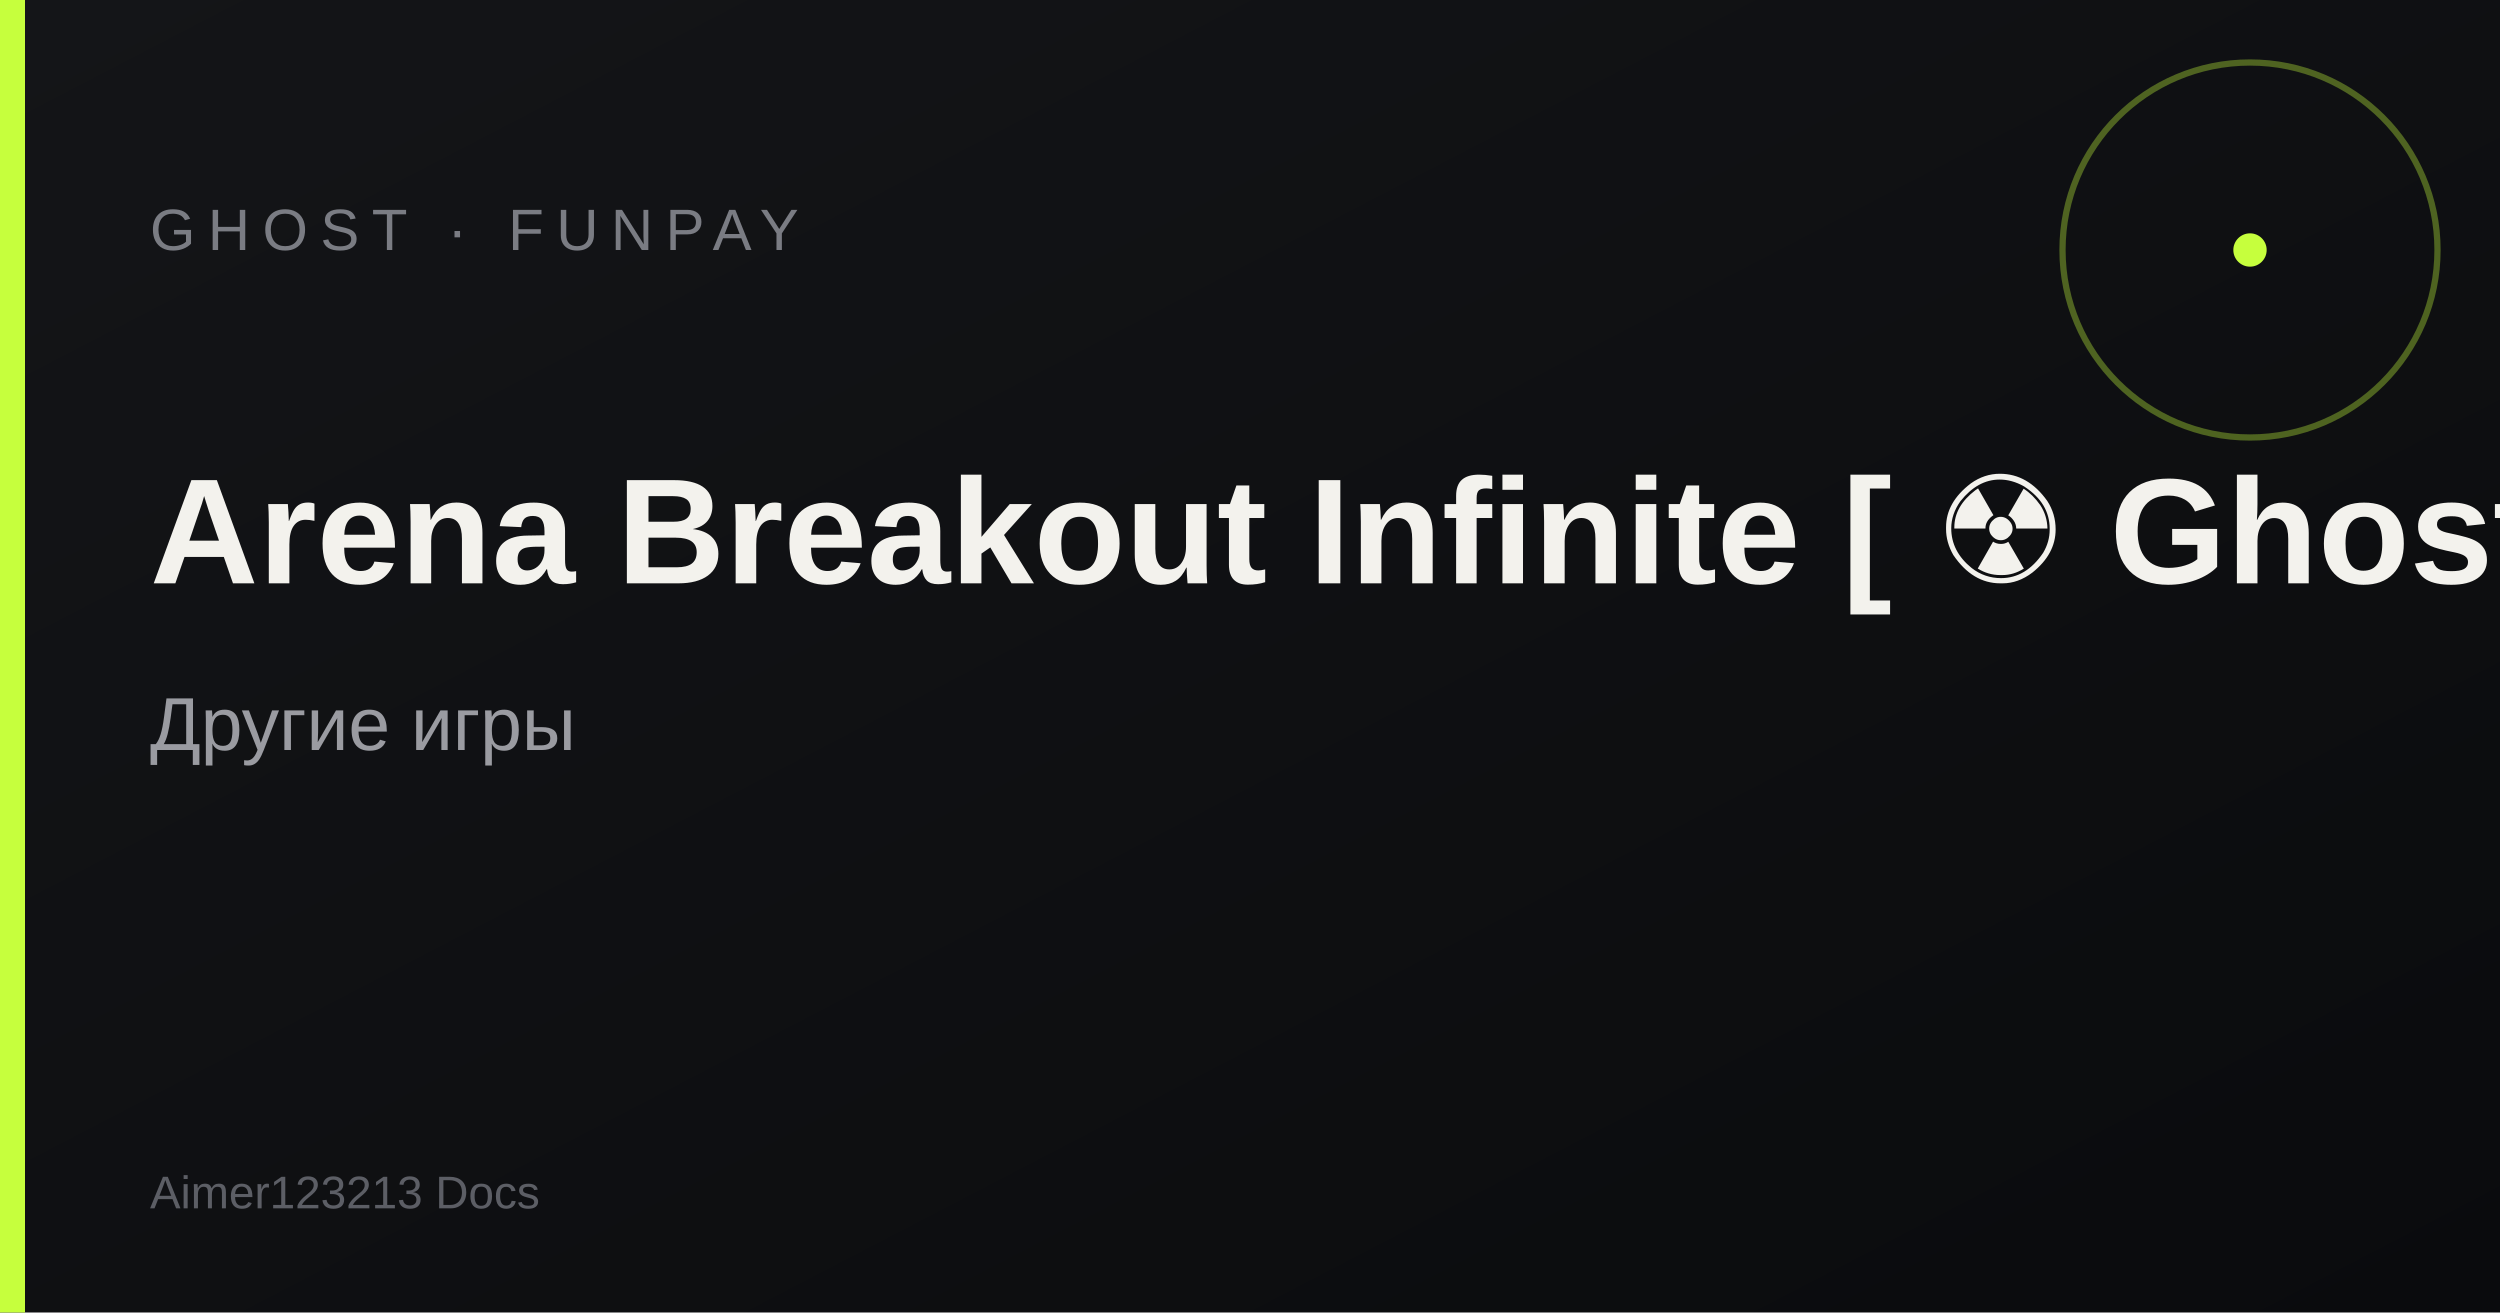
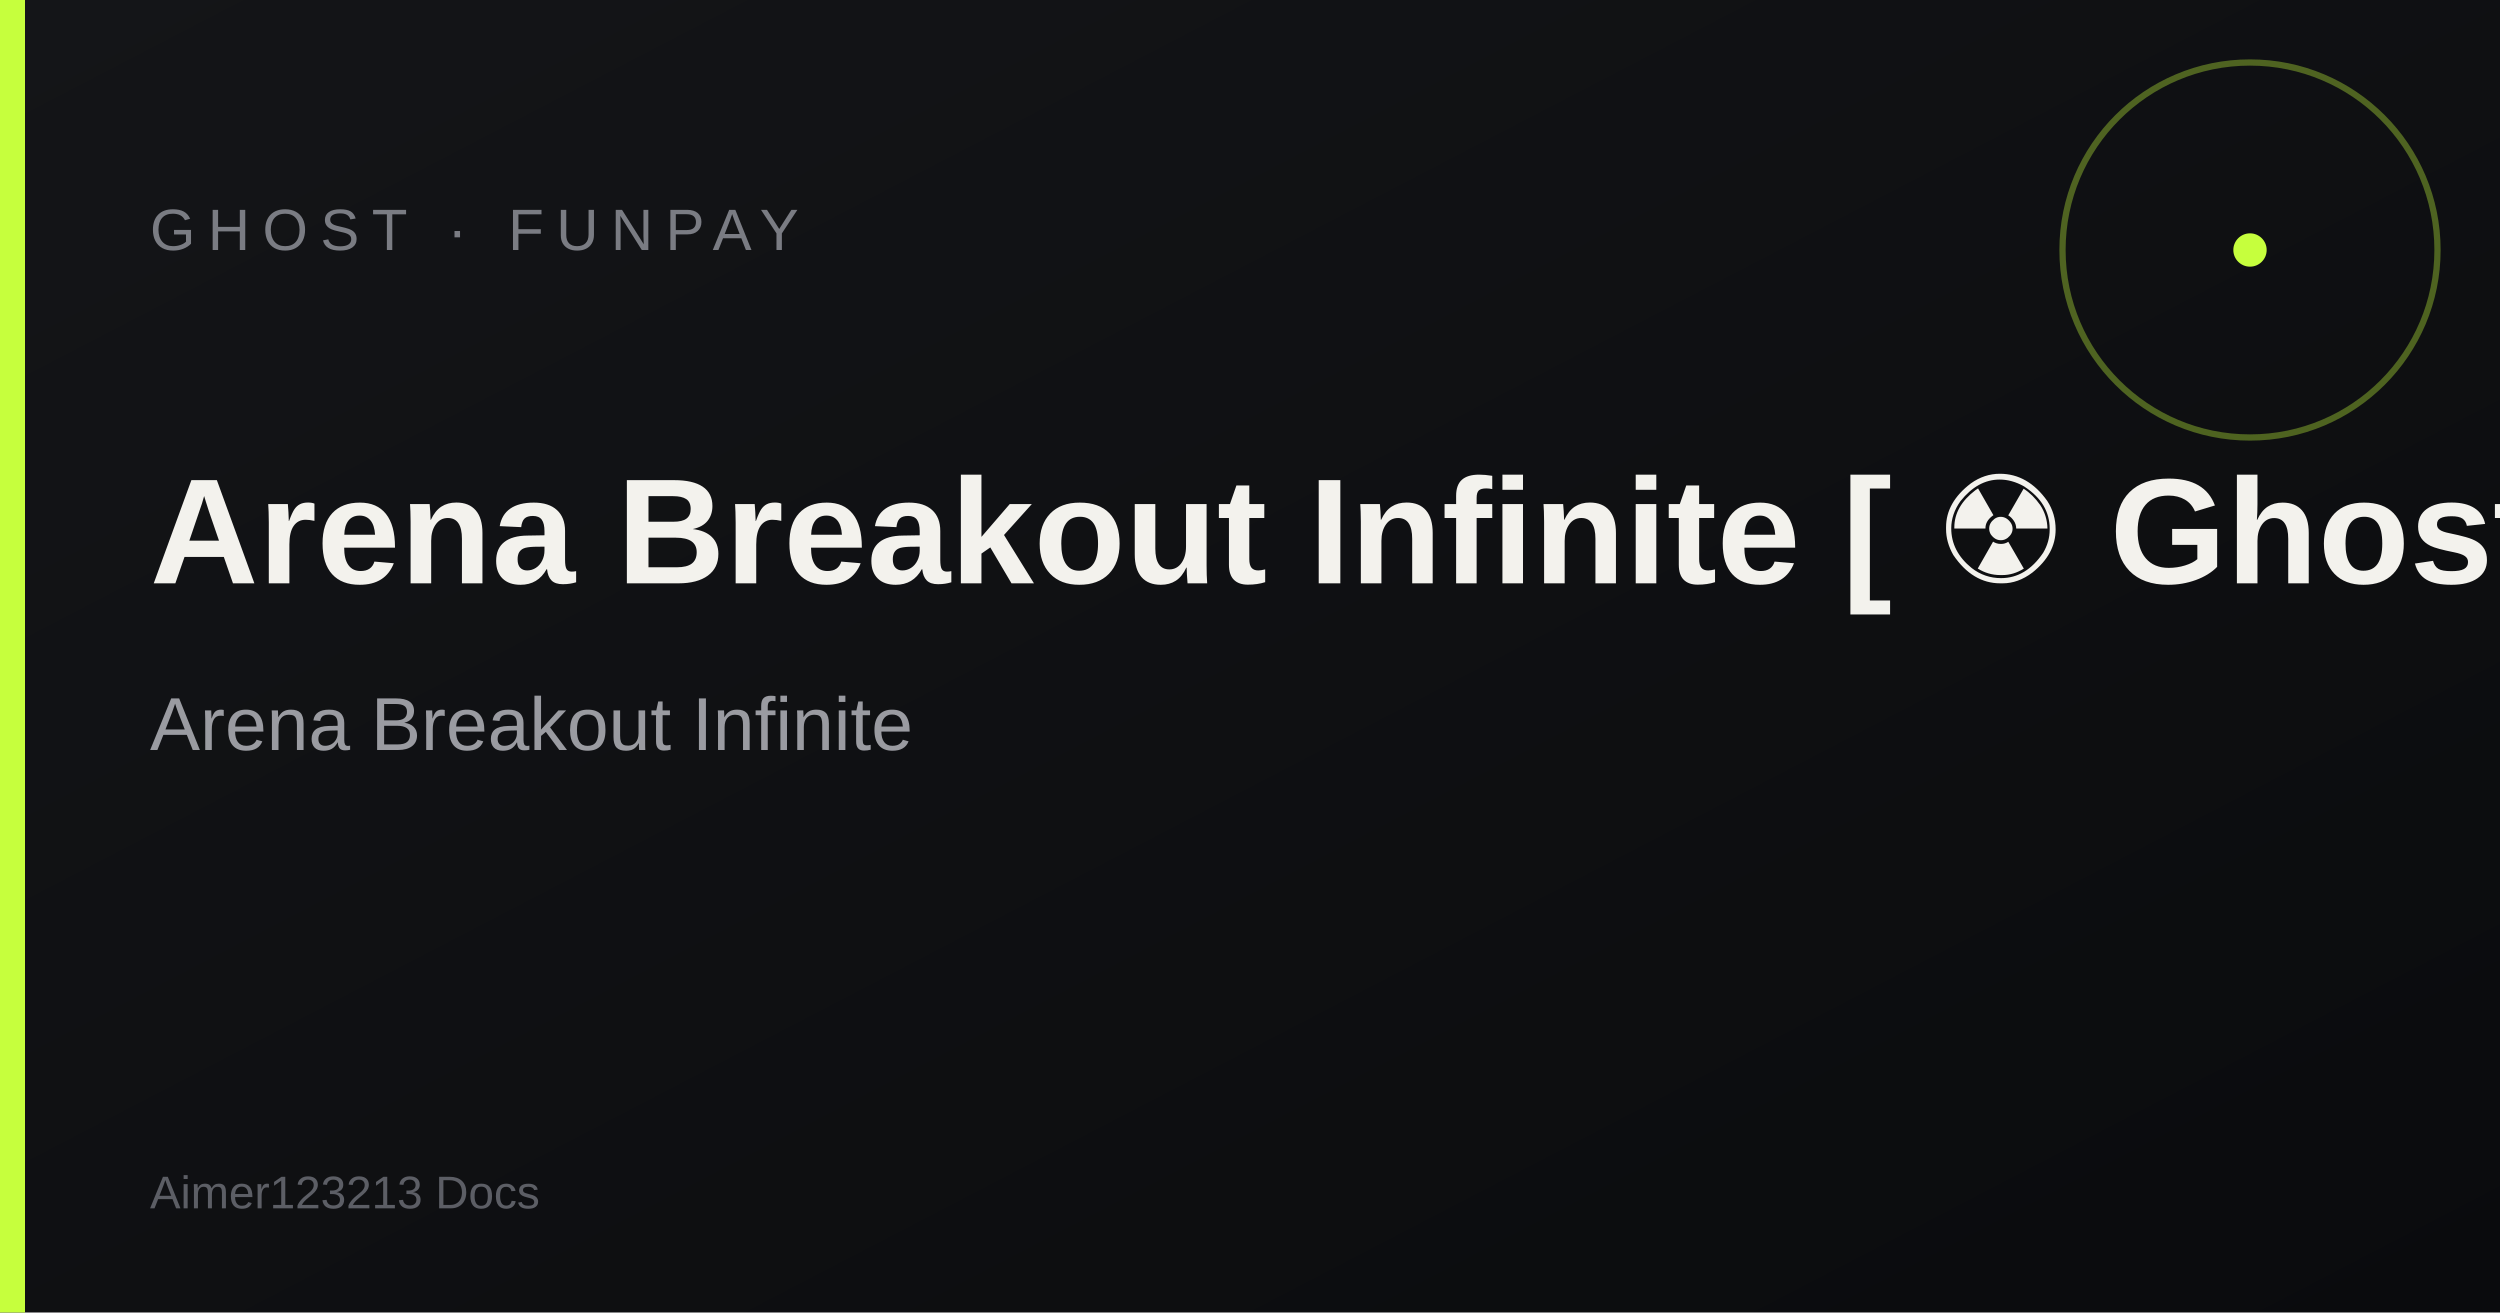
<svg xmlns="http://www.w3.org/2000/svg" width="1200" height="630" viewBox="0 0 1200 630">
  <defs>
    <linearGradient id="g" x1="0" y1="0" x2="1" y2="1">
      <stop offset="0%" stop-color="#141518" />
      <stop offset="100%" stop-color="#0a0b0d" />
    </linearGradient>
  </defs>
  <rect width="1200" height="630" fill="url(#g)" />
  <rect x="0" y="0" width="12" height="630" fill="#c6ff3d" />
  <circle cx="1080" cy="120" r="90" fill="none" stroke="#c6ff3d" stroke-width="3" opacity=".35" />
  <circle cx="1080" cy="120" r="8" fill="#c6ff3d" />
  <text x="72" y="120" fill="#7a7c83" font-family="Arial, sans-serif" font-size="28" letter-spacing="6">GHOST · FUNPAY</text>
  <text x="72" y="280" fill="#f3f2ed" font-family="Arial, sans-serif" font-size="72" font-weight="700">Arena Breakout Infinite [ ☢ Ghost Full ]</text>
-   <text x="72" y="360" fill="#9a9ba1" font-family="Arial, sans-serif" font-size="36">Другие игры</text>
+   <text x="72" y="360" fill="#9a9ba1" font-family="Arial, sans-serif" font-size="36">Arena Breakout Infinite</text>
  <text x="72" y="520" fill="#c6ff3d" font-family="Arial, sans-serif" font-size="40" font-weight="700" />
  <text x="72" y="580" fill="#5c5e65" font-family="Arial, sans-serif" font-size="22">Aimer123213 Docs</text>
</svg>
